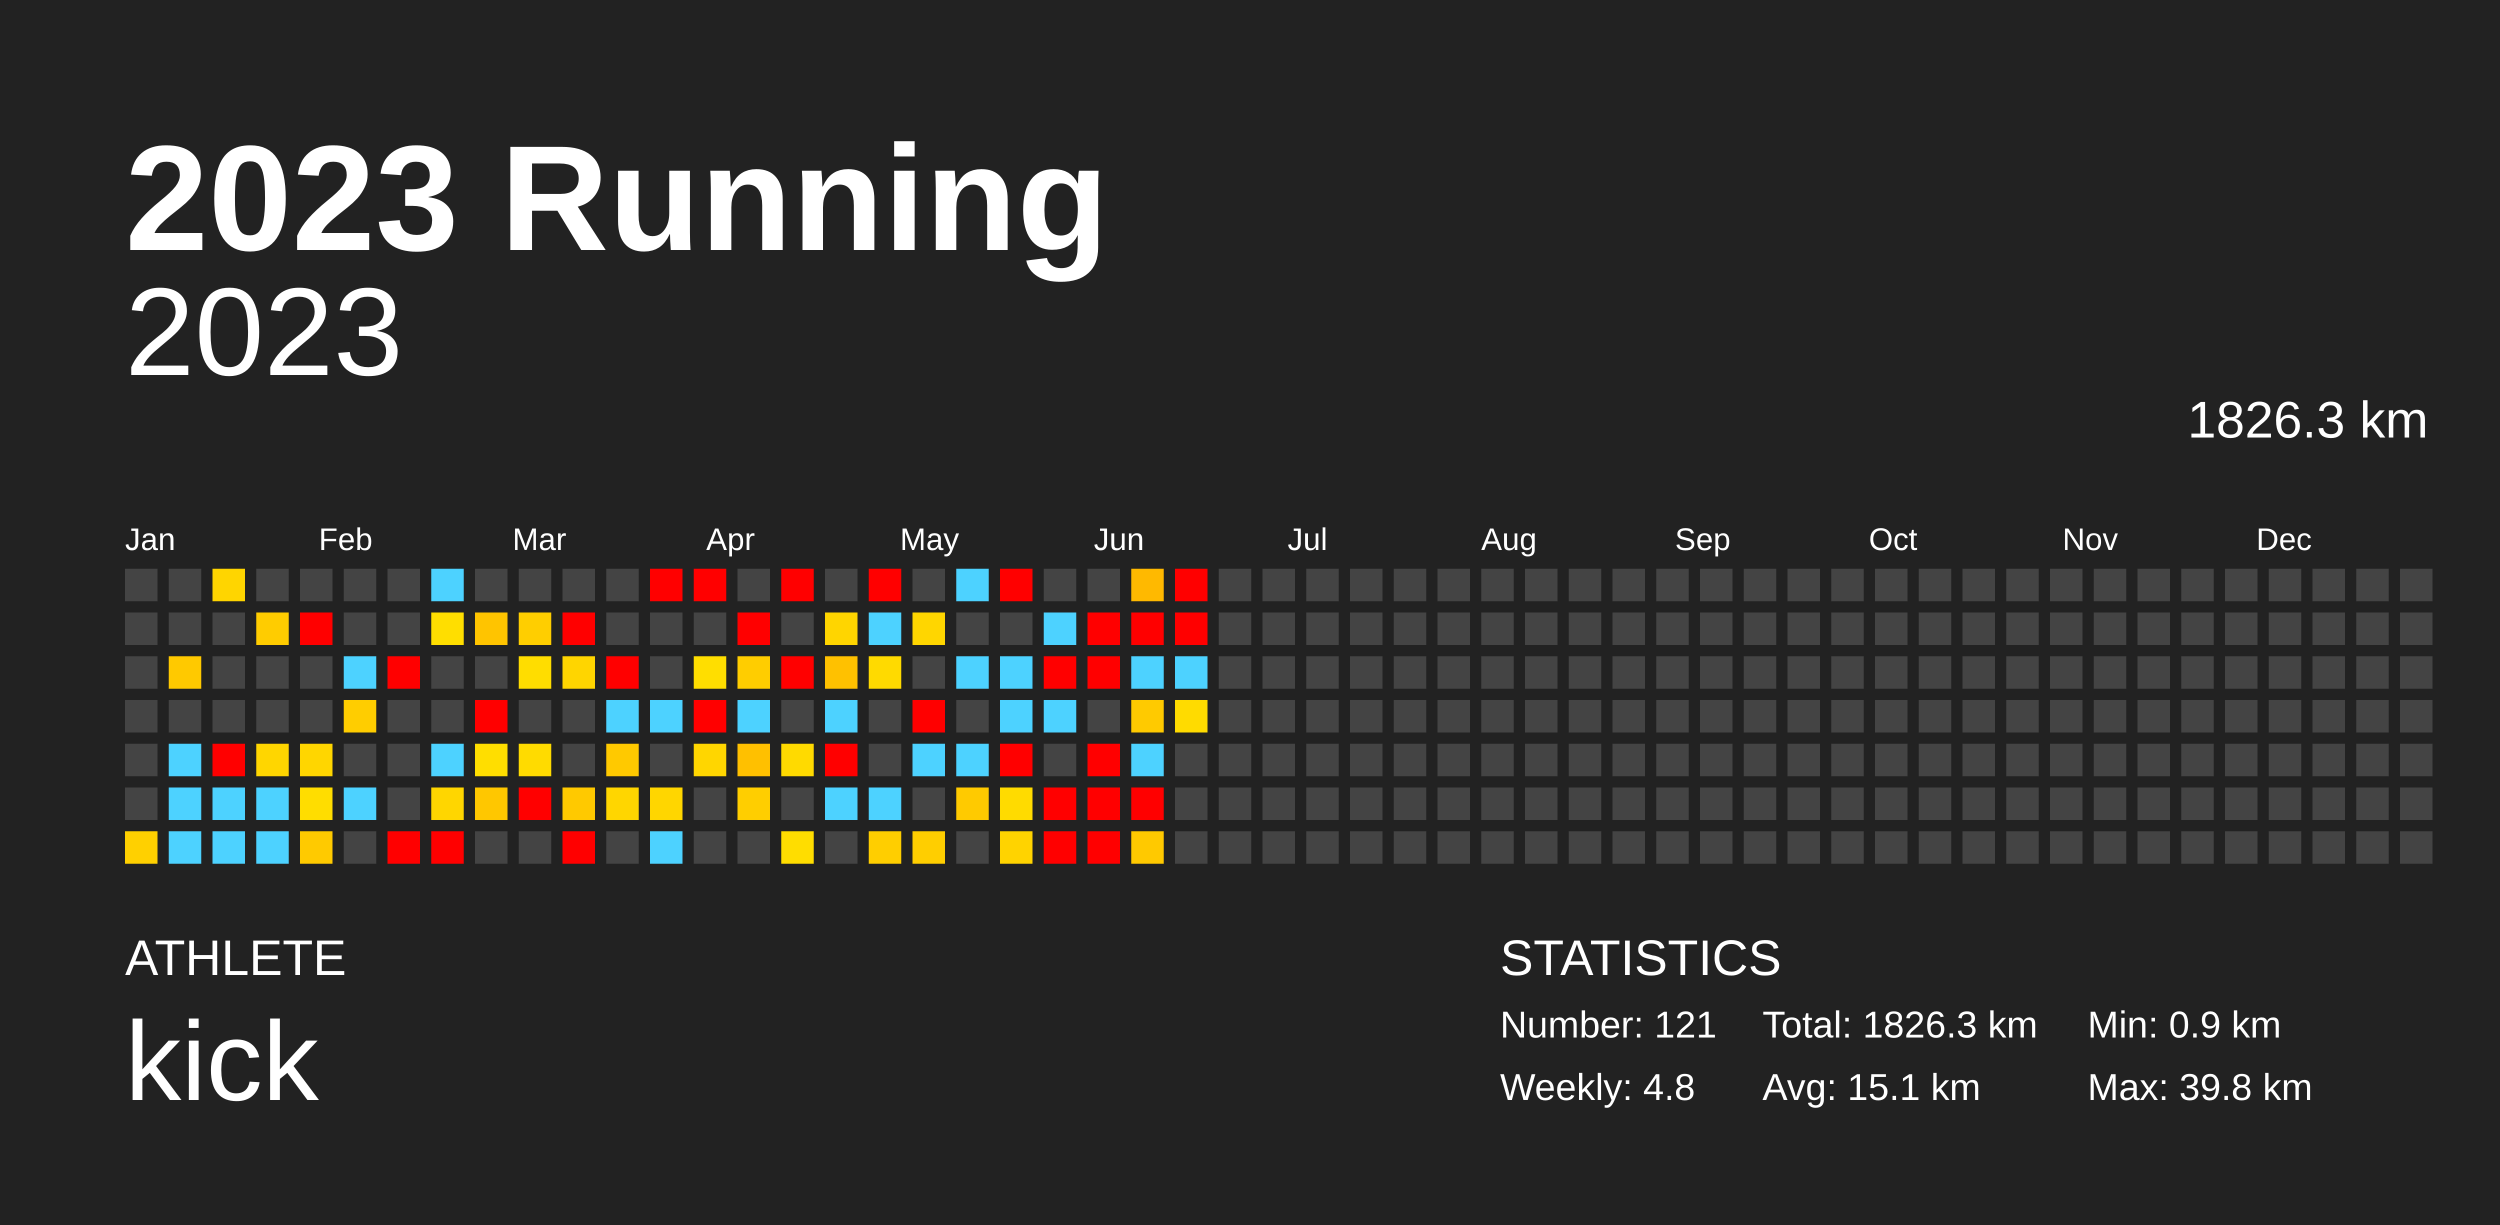
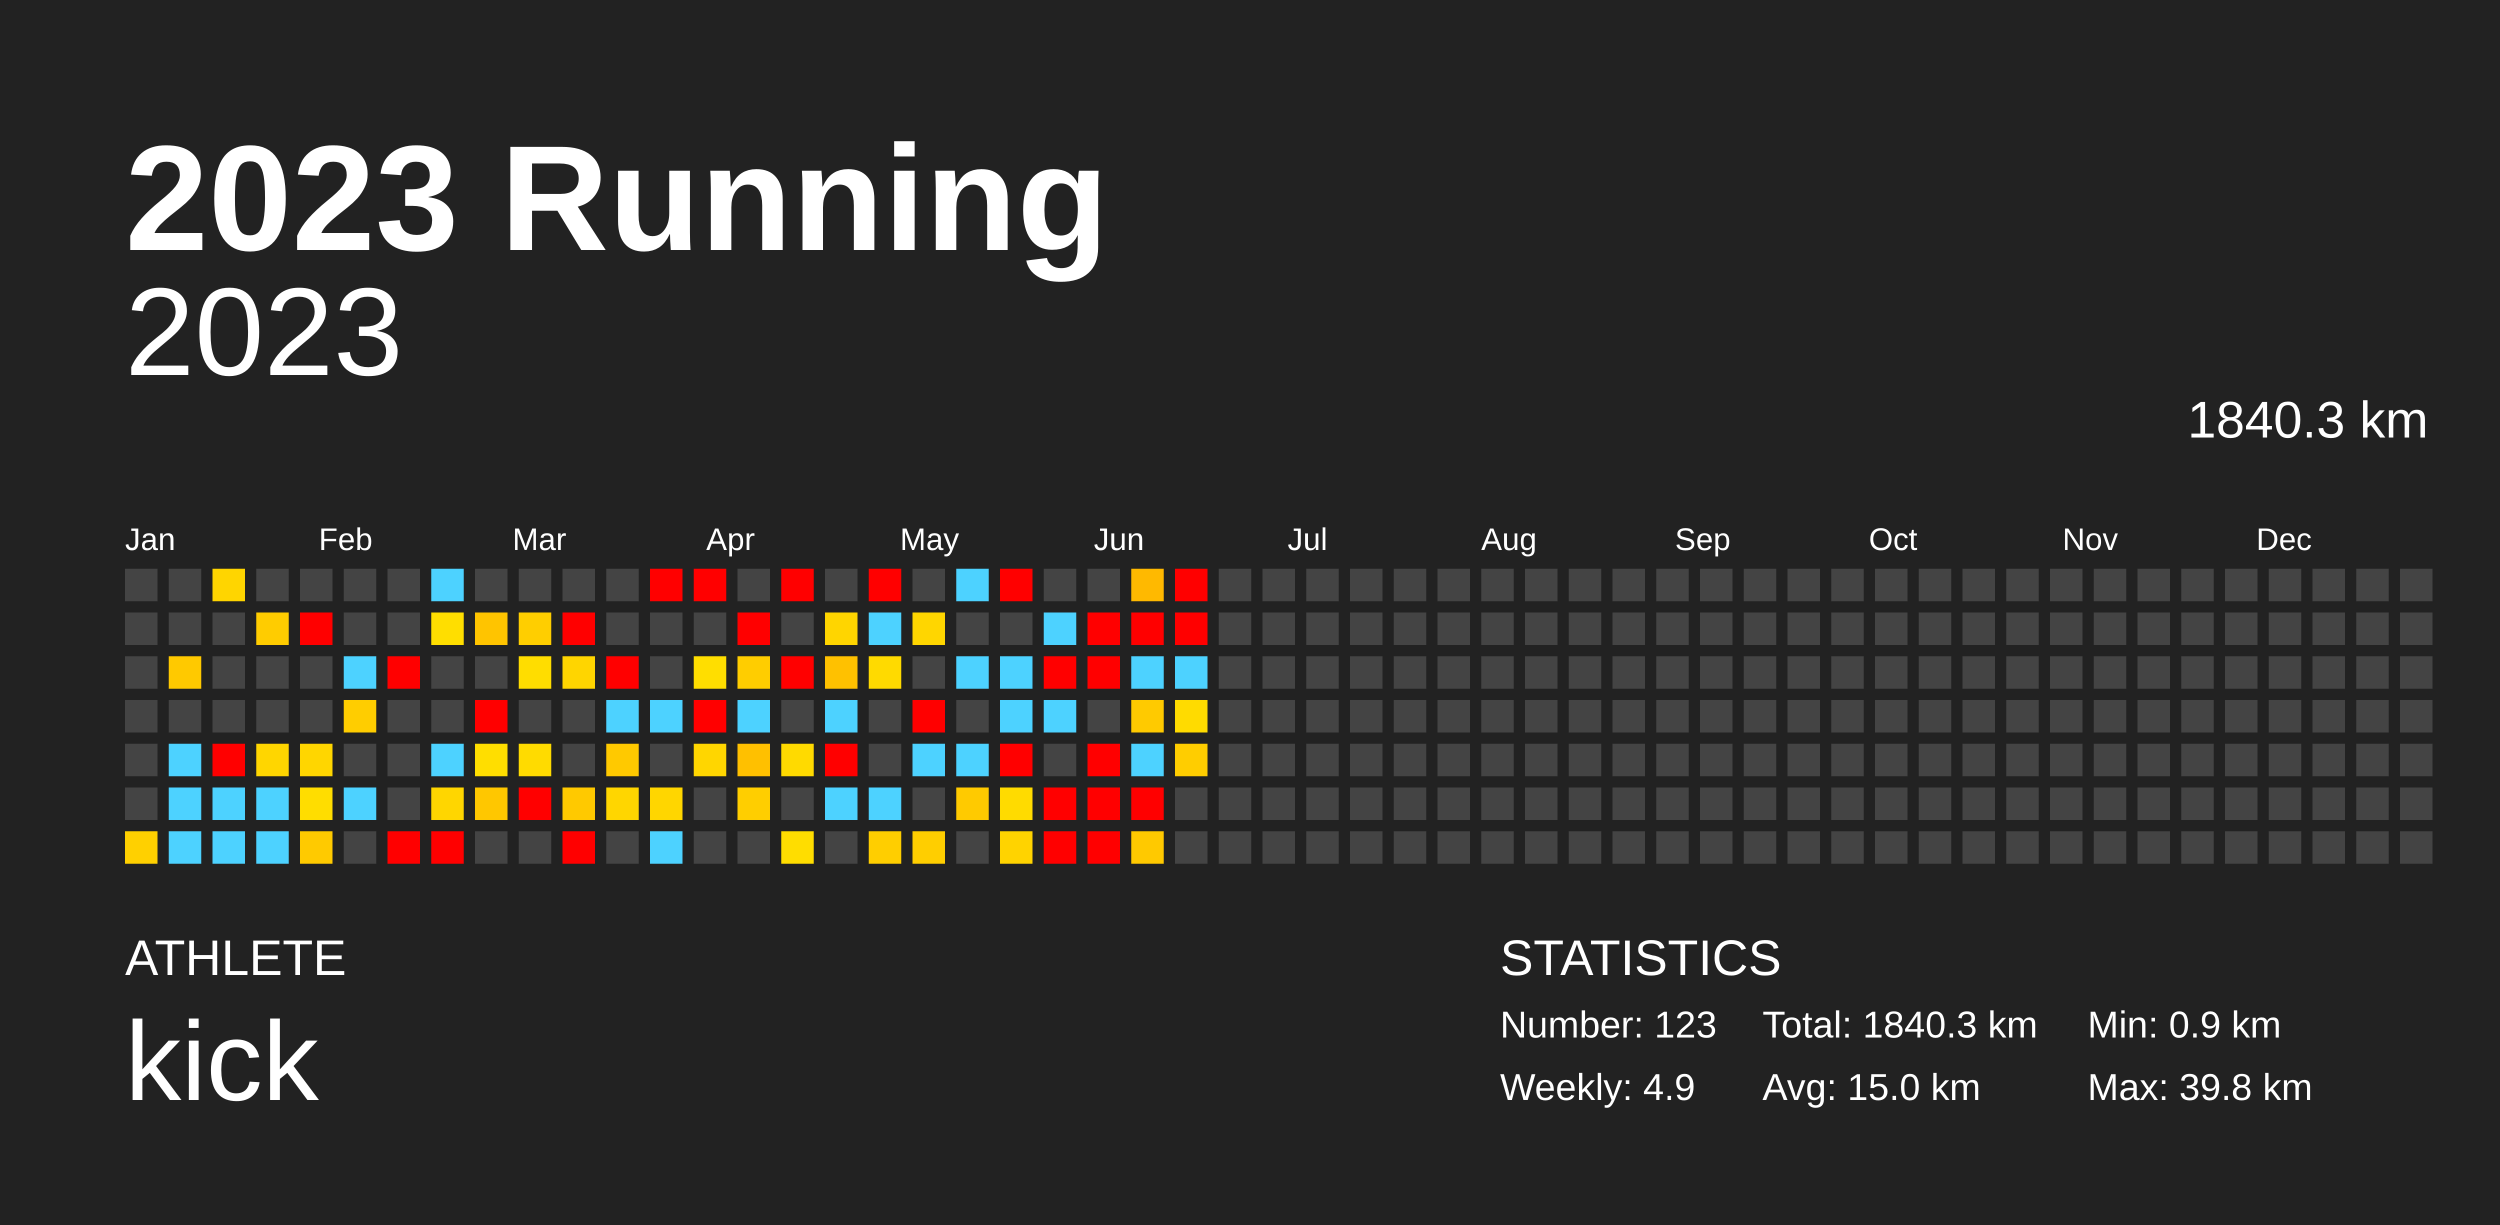
<svg xmlns="http://www.w3.org/2000/svg" baseProfile="full" height="98mm" version="1.1" viewBox="0,0,200,98" width="200mm">
  <defs />
  <rect fill="#222222" height="98" width="200" x="0" y="0" />
  <text fill="#FFFFFF" style="font-size:12px; font-family:Arial; font-weight:bold;" x="10" y="20">2023 Running</text>
  <text fill="#FFFFFF" style="font-size:4px; font-family:Arial" x="10" y="78">ATHLETE</text>
  <text fill="#FFFFFF" style="font-size:9px; font-family:Arial" x="10" y="88">kick</text>
  <text fill="#FFFFFF" style="font-size:4px; font-family:Arial" x="120" y="78">STATISTICS</text>
-   <text fill="#FFFFFF" style="font-size:3px; font-family:Arial" x="120" y="83">Number: 121</text>
-   <text fill="#FFFFFF" style="font-size:3px; font-family:Arial" x="120" y="88">Weekly: 4.8</text>
-   <text fill="#FFFFFF" style="font-size:3px; font-family:Arial" x="141" y="83">Total: 1826.3 km</text>
-   <text fill="#FFFFFF" style="font-size:3px; font-family:Arial" x="141" y="88">Avg: 15.1 km</text>
+   <text fill="#FFFFFF" style="font-size:3px; font-family:Arial" x="120" y="83">Number: 123</text>
+   <text fill="#FFFFFF" style="font-size:3px; font-family:Arial" x="120" y="88">Weekly: 4.9</text>
+   <text fill="#FFFFFF" style="font-size:3px; font-family:Arial" x="141" y="83">Total: 1840.3 km</text>
+   <text fill="#FFFFFF" style="font-size:3px; font-family:Arial" x="141" y="88">Avg: 15.0 km</text>
  <text fill="#FFFFFF" style="font-size:3px; font-family:Arial" x="167" y="83">Min: 0.9 km</text>
  <text fill="#FFFFFF" style="font-size:3px; font-family:Arial" x="167" y="88">Max: 39.8 km</text>
  <text alignment-baseline="hanging" fill="#FFFFFF" style="font-size:10.0px; font-family:Arial;" x="10" y="30">2023</text>
-   <text alignment-baseline="hanging" fill="#FFFFFF" style="font-size:4.125px; font-family:Arial;" x="175" y="35">1826.3 km</text>
+   <text alignment-baseline="hanging" fill="#FFFFFF" style="font-size:4.125px; font-family:Arial;" x="175" y="35">1840.3 km</text>
  <text fill="#FFFFFF" style="font-size:2.5px; font-family:Arial" x="10.0" y="44">Jan</text>
  <text fill="#FFFFFF" style="font-size:2.5px; font-family:Arial" x="25.5" y="44">Feb</text>
  <text fill="#FFFFFF" style="font-size:2.5px; font-family:Arial" x="41.0" y="44">Mar</text>
  <text fill="#FFFFFF" style="font-size:2.5px; font-family:Arial" x="56.5" y="44">Apr</text>
  <text fill="#FFFFFF" style="font-size:2.5px; font-family:Arial" x="72.0" y="44">May</text>
  <text fill="#FFFFFF" style="font-size:2.5px; font-family:Arial" x="87.5" y="44">Jun</text>
  <text fill="#FFFFFF" style="font-size:2.5px; font-family:Arial" x="103.0" y="44">Jul</text>
  <text fill="#FFFFFF" style="font-size:2.5px; font-family:Arial" x="118.5" y="44">Aug</text>
  <text fill="#FFFFFF" style="font-size:2.5px; font-family:Arial" x="134.0" y="44">Sep</text>
  <text fill="#FFFFFF" style="font-size:2.5px; font-family:Arial" x="149.5" y="44">Oct</text>
  <text fill="#FFFFFF" style="font-size:2.5px; font-family:Arial" x="165.0" y="44">Nov</text>
  <text fill="#FFFFFF" style="font-size:2.5px; font-family:Arial" x="180.5" y="44">Dec</text>
  <rect fill="#444444" height="2.6" width="2.6" x="10.0" y="45.5" />
  <rect fill="#444444" height="2.6" width="2.6" x="10.0" y="49.0" />
  <rect fill="#444444" height="2.6" width="2.6" x="10.0" y="52.5" />
  <rect fill="#444444" height="2.6" width="2.6" x="10.0" y="56.0" />
  <rect fill="#444444" height="2.6" width="2.6" x="10.0" y="59.5" />
  <rect fill="#444444" height="2.6" width="2.6" x="10.0" y="63.0" />
  <rect fill="#ffd000" height="2.6" width="2.6" x="10.0" y="66.5" />
  <rect fill="#444444" height="2.6" width="2.6" x="13.5" y="45.5" />
  <rect fill="#444444" height="2.6" width="2.6" x="13.5" y="49.0" />
  <rect fill="#ffc900" height="2.6" width="2.6" x="13.5" y="52.5" />
  <rect fill="#444444" height="2.6" width="2.6" x="13.5" y="56.0" />
  <rect fill="#4dd2ff" height="2.6" width="2.6" x="13.5" y="59.5" />
  <rect fill="#4dd2ff" height="2.6" width="2.6" x="13.5" y="63.0" />
  <rect fill="#4dd2ff" height="2.6" width="2.6" x="13.5" y="66.5" />
  <rect fill="#ffd500" height="2.6" width="2.6" x="17.0" y="45.5" />
  <rect fill="#444444" height="2.6" width="2.6" x="17.0" y="49.0" />
  <rect fill="#444444" height="2.6" width="2.6" x="17.0" y="52.5" />
  <rect fill="#444444" height="2.6" width="2.6" x="17.0" y="56.0" />
  <rect fill="red" height="2.6" width="2.6" x="17.0" y="59.5" />
  <rect fill="#4dd2ff" height="2.6" width="2.6" x="17.0" y="63.0" />
  <rect fill="#4dd2ff" height="2.6" width="2.6" x="17.0" y="66.5" />
  <rect fill="#444444" height="2.6" width="2.6" x="20.5" y="45.5" />
  <rect fill="#ffcc00" height="2.6" width="2.6" x="20.5" y="49.0" />
  <rect fill="#444444" height="2.6" width="2.6" x="20.5" y="52.5" />
  <rect fill="#444444" height="2.6" width="2.6" x="20.5" y="56.0" />
  <rect fill="#ffd600" height="2.6" width="2.6" x="20.5" y="59.5" />
  <rect fill="#4dd2ff" height="2.6" width="2.6" x="20.5" y="63.0" />
  <rect fill="#4dd2ff" height="2.6" width="2.6" x="20.5" y="66.5" />
  <rect fill="#444444" height="2.6" width="2.6" x="24.0" y="45.5" />
  <rect fill="red" height="2.6" width="2.6" x="24.0" y="49.0" />
  <rect fill="#444444" height="2.6" width="2.6" x="24.0" y="52.5" />
  <rect fill="#444444" height="2.6" width="2.6" x="24.0" y="56.0" />
  <rect fill="#ffd600" height="2.6" width="2.6" x="24.0" y="59.5" />
  <rect fill="#ffdd00" height="2.6" width="2.6" x="24.0" y="63.0" />
  <rect fill="#ffca00" height="2.6" width="2.6" x="24.0" y="66.5" />
  <rect fill="#444444" height="2.6" width="2.6" x="27.5" y="45.5" />
  <rect fill="#444444" height="2.6" width="2.6" x="27.5" y="49.0" />
  <rect fill="#4dd2ff" height="2.6" width="2.6" x="27.5" y="52.5" />
  <rect fill="#ffcd00" height="2.6" width="2.6" x="27.5" y="56.0" />
  <rect fill="#444444" height="2.6" width="2.6" x="27.5" y="59.5" />
  <rect fill="#4dd2ff" height="2.6" width="2.6" x="27.5" y="63.0" />
  <rect fill="#444444" height="2.6" width="2.6" x="27.5" y="66.5" />
  <rect fill="#444444" height="2.6" width="2.6" x="31.0" y="45.5" />
  <rect fill="#444444" height="2.6" width="2.6" x="31.0" y="49.0" />
  <rect fill="red" height="2.6" width="2.6" x="31.0" y="52.5" />
  <rect fill="#444444" height="2.6" width="2.6" x="31.0" y="56.0" />
  <rect fill="#444444" height="2.6" width="2.6" x="31.0" y="59.5" />
  <rect fill="#444444" height="2.6" width="2.6" x="31.0" y="63.0" />
  <rect fill="red" height="2.6" width="2.6" x="31.0" y="66.5" />
  <rect fill="#4dd2ff" height="2.6" width="2.6" x="34.5" y="45.5" />
  <rect fill="#ffde00" height="2.6" width="2.6" x="34.5" y="49.0" />
  <rect fill="#444444" height="2.6" width="2.6" x="34.5" y="52.5" />
  <rect fill="#444444" height="2.6" width="2.6" x="34.5" y="56.0" />
  <rect fill="#4dd2ff" height="2.6" width="2.6" x="34.5" y="59.5" />
  <rect fill="#ffd600" height="2.6" width="2.6" x="34.5" y="63.0" />
  <rect fill="red" height="2.6" width="2.6" x="34.5" y="66.5" />
  <rect fill="#444444" height="2.6" width="2.6" x="38.0" y="45.5" />
  <rect fill="#ffc400" height="2.6" width="2.6" x="38.0" y="49.0" />
  <rect fill="#444444" height="2.6" width="2.6" x="38.0" y="52.5" />
  <rect fill="red" height="2.6" width="2.6" x="38.0" y="56.0" />
  <rect fill="#ffde00" height="2.6" width="2.6" x="38.0" y="59.5" />
  <rect fill="#ffc700" height="2.6" width="2.6" x="38.0" y="63.0" />
  <rect fill="#444444" height="2.6" width="2.6" x="38.0" y="66.5" />
  <rect fill="#444444" height="2.6" width="2.6" x="41.5" y="45.5" />
  <rect fill="#ffce00" height="2.6" width="2.6" x="41.5" y="49.0" />
  <rect fill="#ffdd00" height="2.6" width="2.6" x="41.5" y="52.5" />
  <rect fill="#444444" height="2.6" width="2.6" x="41.5" y="56.0" />
  <rect fill="#ffdb00" height="2.6" width="2.6" x="41.5" y="59.5" />
  <rect fill="red" height="2.6" width="2.6" x="41.5" y="63.0" />
  <rect fill="#444444" height="2.6" width="2.6" x="41.5" y="66.5" />
  <rect fill="#444444" height="2.6" width="2.6" x="45.0" y="45.5" />
  <rect fill="red" height="2.6" width="2.6" x="45.0" y="49.0" />
  <rect fill="#ffd500" height="2.6" width="2.6" x="45.0" y="52.5" />
  <rect fill="#444444" height="2.6" width="2.6" x="45.0" y="56.0" />
  <rect fill="#444444" height="2.6" width="2.6" x="45.0" y="59.5" />
  <rect fill="#ffc900" height="2.6" width="2.6" x="45.0" y="63.0" />
  <rect fill="red" height="2.6" width="2.6" x="45.0" y="66.5" />
  <rect fill="#444444" height="2.6" width="2.6" x="48.5" y="45.5" />
  <rect fill="#444444" height="2.6" width="2.6" x="48.5" y="49.0" />
  <rect fill="red" height="2.6" width="2.6" x="48.5" y="52.5" />
  <rect fill="#4dd2ff" height="2.6" width="2.6" x="48.5" y="56.0" />
  <rect fill="#ffc900" height="2.6" width="2.6" x="48.5" y="59.5" />
  <rect fill="#ffd600" height="2.6" width="2.6" x="48.5" y="63.0" />
  <rect fill="#444444" height="2.6" width="2.6" x="48.5" y="66.5" />
  <rect fill="red" height="2.6" width="2.6" x="52.0" y="45.5" />
  <rect fill="#444444" height="2.6" width="2.6" x="52.0" y="49.0" />
  <rect fill="#444444" height="2.6" width="2.6" x="52.0" y="52.5" />
  <rect fill="#4dd2ff" height="2.6" width="2.6" x="52.0" y="56.0" />
  <rect fill="#444444" height="2.6" width="2.6" x="52.0" y="59.5" />
  <rect fill="#ffd600" height="2.6" width="2.6" x="52.0" y="63.0" />
  <rect fill="#4dd2ff" height="2.6" width="2.6" x="52.0" y="66.5" />
  <rect fill="red" height="2.6" width="2.6" x="55.5" y="45.5" />
  <rect fill="#444444" height="2.6" width="2.6" x="55.5" y="49.0" />
  <rect fill="#ffde00" height="2.6" width="2.6" x="55.5" y="52.5" />
  <rect fill="red" height="2.6" width="2.6" x="55.5" y="56.0" />
  <rect fill="#ffd600" height="2.6" width="2.6" x="55.5" y="59.5" />
  <rect fill="#444444" height="2.6" width="2.6" x="55.5" y="63.0" />
  <rect fill="#444444" height="2.6" width="2.6" x="55.5" y="66.5" />
  <rect fill="#444444" height="2.6" width="2.6" x="59.0" y="45.5" />
  <rect fill="red" height="2.6" width="2.6" x="59.0" y="49.0" />
  <rect fill="#ffcd00" height="2.6" width="2.6" x="59.0" y="52.5" />
  <rect fill="#4dd2ff" height="2.6" width="2.6" x="59.0" y="56.0" />
  <rect fill="#ffc000" height="2.6" width="2.6" x="59.0" y="59.5" />
  <rect fill="#ffce00" height="2.6" width="2.6" x="59.0" y="63.0" />
  <rect fill="#444444" height="2.6" width="2.6" x="59.0" y="66.5" />
  <rect fill="red" height="2.6" width="2.6" x="62.5" y="45.5" />
  <rect fill="#444444" height="2.6" width="2.6" x="62.5" y="49.0" />
  <rect fill="red" height="2.6" width="2.6" x="62.5" y="52.5" />
  <rect fill="#444444" height="2.6" width="2.6" x="62.5" y="56.0" />
  <rect fill="#ffda00" height="2.6" width="2.6" x="62.5" y="59.5" />
  <rect fill="#444444" height="2.6" width="2.6" x="62.5" y="63.0" />
  <rect fill="#ffdd00" height="2.6" width="2.6" x="62.5" y="66.5" />
  <rect fill="#444444" height="2.6" width="2.6" x="66.0" y="45.5" />
  <rect fill="#ffd500" height="2.6" width="2.6" x="66.0" y="49.0" />
  <rect fill="#ffc100" height="2.6" width="2.6" x="66.0" y="52.5" />
  <rect fill="#4dd2ff" height="2.6" width="2.6" x="66.0" y="56.0" />
  <rect fill="red" height="2.6" width="2.6" x="66.0" y="59.5" />
  <rect fill="#4dd2ff" height="2.6" width="2.6" x="66.0" y="63.0" />
  <rect fill="#444444" height="2.6" width="2.6" x="66.0" y="66.5" />
  <rect fill="red" height="2.6" width="2.6" x="69.5" y="45.5" />
  <rect fill="#4dd2ff" height="2.6" width="2.6" x="69.5" y="49.0" />
  <rect fill="#ffda00" height="2.6" width="2.6" x="69.5" y="52.5" />
  <rect fill="#444444" height="2.6" width="2.6" x="69.5" y="56.0" />
  <rect fill="#444444" height="2.6" width="2.6" x="69.5" y="59.5" />
  <rect fill="#4dd2ff" height="2.6" width="2.6" x="69.5" y="63.0" />
  <rect fill="#ffce00" height="2.6" width="2.6" x="69.5" y="66.5" />
  <rect fill="#444444" height="2.6" width="2.6" x="73.0" y="45.5" />
  <rect fill="#ffd600" height="2.6" width="2.6" x="73.0" y="49.0" />
  <rect fill="#444444" height="2.6" width="2.6" x="73.0" y="52.5" />
  <rect fill="red" height="2.6" width="2.6" x="73.0" y="56.0" />
  <rect fill="#4dd2ff" height="2.6" width="2.6" x="73.0" y="59.5" />
  <rect fill="#444444" height="2.6" width="2.6" x="73.0" y="63.0" />
  <rect fill="#ffce00" height="2.6" width="2.6" x="73.0" y="66.5" />
  <rect fill="#4dd2ff" height="2.6" width="2.6" x="76.5" y="45.5" />
  <rect fill="#444444" height="2.6" width="2.6" x="76.5" y="49.0" />
  <rect fill="#4dd2ff" height="2.6" width="2.6" x="76.5" y="52.5" />
  <rect fill="#444444" height="2.6" width="2.6" x="76.5" y="56.0" />
  <rect fill="#4dd2ff" height="2.6" width="2.6" x="76.5" y="59.5" />
  <rect fill="#ffca00" height="2.6" width="2.6" x="76.5" y="63.0" />
  <rect fill="#444444" height="2.6" width="2.6" x="76.5" y="66.5" />
  <rect fill="red" height="2.6" width="2.6" x="80.0" y="45.5" />
  <rect fill="#444444" height="2.6" width="2.6" x="80.0" y="49.0" />
  <rect fill="#4dd2ff" height="2.6" width="2.6" x="80.0" y="52.5" />
  <rect fill="#4dd2ff" height="2.6" width="2.6" x="80.0" y="56.0" />
  <rect fill="red" height="2.6" width="2.6" x="80.0" y="59.5" />
  <rect fill="#ffdb00" height="2.6" width="2.6" x="80.0" y="63.0" />
  <rect fill="#ffd300" height="2.6" width="2.6" x="80.0" y="66.5" />
  <rect fill="#444444" height="2.6" width="2.6" x="83.5" y="45.5" />
  <rect fill="#4dd2ff" height="2.6" width="2.6" x="83.5" y="49.0" />
  <rect fill="red" height="2.6" width="2.6" x="83.5" y="52.5" />
  <rect fill="#4dd2ff" height="2.6" width="2.6" x="83.5" y="56.0" />
  <rect fill="#444444" height="2.6" width="2.6" x="83.5" y="59.5" />
  <rect fill="red" height="2.6" width="2.6" x="83.5" y="63.0" />
  <rect fill="red" height="2.6" width="2.6" x="83.5" y="66.5" />
  <rect fill="#444444" height="2.6" width="2.6" x="87.0" y="45.5" />
  <rect fill="red" height="2.6" width="2.6" x="87.0" y="49.0" />
  <rect fill="red" height="2.6" width="2.6" x="87.0" y="52.5" />
  <rect fill="#444444" height="2.6" width="2.6" x="87.0" y="56.0" />
  <rect fill="red" height="2.6" width="2.6" x="87.0" y="59.5" />
  <rect fill="red" height="2.6" width="2.6" x="87.0" y="63.0" />
  <rect fill="red" height="2.6" width="2.6" x="87.0" y="66.5" />
  <rect fill="#ffb900" height="2.6" width="2.6" x="90.5" y="45.5" />
  <rect fill="red" height="2.6" width="2.6" x="90.5" y="49.0" />
  <rect fill="#4dd2ff" height="2.6" width="2.6" x="90.5" y="52.5" />
  <rect fill="#ffca00" height="2.6" width="2.6" x="90.5" y="56.0" />
  <rect fill="#4dd2ff" height="2.6" width="2.6" x="90.5" y="59.5" />
  <rect fill="red" height="2.6" width="2.6" x="90.5" y="63.0" />
  <rect fill="#ffc900" height="2.6" width="2.6" x="90.5" y="66.5" />
  <rect fill="red" height="2.6" width="2.6" x="94.0" y="45.5" />
  <rect fill="red" height="2.6" width="2.6" x="94.0" y="49.0" />
  <rect fill="#4dd2ff" height="2.6" width="2.6" x="94.0" y="52.5" />
  <rect fill="#ffdb00" height="2.6" width="2.6" x="94.0" y="56.0" />
-   <rect fill="#444444" height="2.6" width="2.6" x="94.0" y="59.5" />
+   <rect fill="#ffcd00" height="2.6" width="2.6" x="94.0" y="59.5" />
  <rect fill="#444444" height="2.6" width="2.6" x="94.0" y="63.0" />
  <rect fill="#444444" height="2.6" width="2.6" x="94.0" y="66.5" />
  <rect fill="#444444" height="2.6" width="2.6" x="97.5" y="45.5" />
  <rect fill="#444444" height="2.6" width="2.6" x="97.5" y="49.0" />
  <rect fill="#444444" height="2.6" width="2.6" x="97.5" y="52.5" />
  <rect fill="#444444" height="2.6" width="2.6" x="97.5" y="56.0" />
  <rect fill="#444444" height="2.6" width="2.6" x="97.5" y="59.5" />
  <rect fill="#444444" height="2.6" width="2.6" x="97.5" y="63.0" />
  <rect fill="#444444" height="2.6" width="2.6" x="97.5" y="66.5" />
  <rect fill="#444444" height="2.6" width="2.6" x="101.0" y="45.5" />
  <rect fill="#444444" height="2.6" width="2.6" x="101.0" y="49.0" />
  <rect fill="#444444" height="2.6" width="2.6" x="101.0" y="52.5" />
  <rect fill="#444444" height="2.6" width="2.6" x="101.0" y="56.0" />
  <rect fill="#444444" height="2.6" width="2.6" x="101.0" y="59.5" />
  <rect fill="#444444" height="2.6" width="2.6" x="101.0" y="63.0" />
  <rect fill="#444444" height="2.6" width="2.6" x="101.0" y="66.5" />
  <rect fill="#444444" height="2.6" width="2.6" x="104.5" y="45.5" />
  <rect fill="#444444" height="2.6" width="2.6" x="104.5" y="49.0" />
  <rect fill="#444444" height="2.6" width="2.6" x="104.5" y="52.5" />
  <rect fill="#444444" height="2.6" width="2.6" x="104.5" y="56.0" />
  <rect fill="#444444" height="2.6" width="2.6" x="104.5" y="59.5" />
  <rect fill="#444444" height="2.6" width="2.6" x="104.5" y="63.0" />
  <rect fill="#444444" height="2.6" width="2.6" x="104.5" y="66.5" />
  <rect fill="#444444" height="2.6" width="2.6" x="108.0" y="45.5" />
  <rect fill="#444444" height="2.6" width="2.6" x="108.0" y="49.0" />
  <rect fill="#444444" height="2.6" width="2.6" x="108.0" y="52.5" />
  <rect fill="#444444" height="2.6" width="2.6" x="108.0" y="56.0" />
  <rect fill="#444444" height="2.6" width="2.6" x="108.0" y="59.5" />
  <rect fill="#444444" height="2.6" width="2.6" x="108.0" y="63.0" />
  <rect fill="#444444" height="2.6" width="2.6" x="108.0" y="66.5" />
  <rect fill="#444444" height="2.6" width="2.6" x="111.5" y="45.5" />
  <rect fill="#444444" height="2.6" width="2.6" x="111.5" y="49.0" />
  <rect fill="#444444" height="2.6" width="2.6" x="111.5" y="52.5" />
  <rect fill="#444444" height="2.6" width="2.6" x="111.5" y="56.0" />
  <rect fill="#444444" height="2.6" width="2.6" x="111.5" y="59.5" />
  <rect fill="#444444" height="2.6" width="2.6" x="111.5" y="63.0" />
  <rect fill="#444444" height="2.6" width="2.6" x="111.5" y="66.5" />
  <rect fill="#444444" height="2.6" width="2.6" x="115.0" y="45.5" />
  <rect fill="#444444" height="2.6" width="2.6" x="115.0" y="49.0" />
  <rect fill="#444444" height="2.6" width="2.6" x="115.0" y="52.5" />
  <rect fill="#444444" height="2.6" width="2.6" x="115.0" y="56.0" />
  <rect fill="#444444" height="2.6" width="2.6" x="115.0" y="59.5" />
  <rect fill="#444444" height="2.6" width="2.6" x="115.0" y="63.0" />
  <rect fill="#444444" height="2.6" width="2.6" x="115.0" y="66.5" />
  <rect fill="#444444" height="2.6" width="2.6" x="118.5" y="45.5" />
  <rect fill="#444444" height="2.6" width="2.6" x="118.5" y="49.0" />
  <rect fill="#444444" height="2.6" width="2.6" x="118.5" y="52.5" />
  <rect fill="#444444" height="2.6" width="2.6" x="118.5" y="56.0" />
  <rect fill="#444444" height="2.6" width="2.6" x="118.5" y="59.5" />
  <rect fill="#444444" height="2.6" width="2.6" x="118.5" y="63.0" />
  <rect fill="#444444" height="2.6" width="2.6" x="118.5" y="66.5" />
  <rect fill="#444444" height="2.6" width="2.6" x="122.0" y="45.5" />
  <rect fill="#444444" height="2.6" width="2.6" x="122.0" y="49.0" />
  <rect fill="#444444" height="2.6" width="2.6" x="122.0" y="52.5" />
  <rect fill="#444444" height="2.6" width="2.6" x="122.0" y="56.0" />
  <rect fill="#444444" height="2.6" width="2.6" x="122.0" y="59.5" />
  <rect fill="#444444" height="2.6" width="2.6" x="122.0" y="63.0" />
  <rect fill="#444444" height="2.6" width="2.6" x="122.0" y="66.5" />
  <rect fill="#444444" height="2.6" width="2.6" x="125.5" y="45.5" />
  <rect fill="#444444" height="2.6" width="2.6" x="125.5" y="49.0" />
  <rect fill="#444444" height="2.6" width="2.6" x="125.5" y="52.5" />
  <rect fill="#444444" height="2.6" width="2.6" x="125.5" y="56.0" />
  <rect fill="#444444" height="2.6" width="2.6" x="125.5" y="59.5" />
  <rect fill="#444444" height="2.6" width="2.6" x="125.5" y="63.0" />
  <rect fill="#444444" height="2.6" width="2.6" x="125.5" y="66.5" />
  <rect fill="#444444" height="2.6" width="2.6" x="129.0" y="45.5" />
  <rect fill="#444444" height="2.6" width="2.6" x="129.0" y="49.0" />
  <rect fill="#444444" height="2.6" width="2.6" x="129.0" y="52.5" />
  <rect fill="#444444" height="2.6" width="2.6" x="129.0" y="56.0" />
  <rect fill="#444444" height="2.6" width="2.6" x="129.0" y="59.5" />
  <rect fill="#444444" height="2.6" width="2.6" x="129.0" y="63.0" />
  <rect fill="#444444" height="2.6" width="2.6" x="129.0" y="66.5" />
  <rect fill="#444444" height="2.6" width="2.6" x="132.5" y="45.5" />
  <rect fill="#444444" height="2.6" width="2.6" x="132.5" y="49.0" />
  <rect fill="#444444" height="2.6" width="2.6" x="132.5" y="52.5" />
  <rect fill="#444444" height="2.6" width="2.6" x="132.5" y="56.0" />
  <rect fill="#444444" height="2.6" width="2.6" x="132.5" y="59.5" />
  <rect fill="#444444" height="2.6" width="2.6" x="132.5" y="63.0" />
  <rect fill="#444444" height="2.6" width="2.6" x="132.5" y="66.5" />
  <rect fill="#444444" height="2.6" width="2.6" x="136.0" y="45.5" />
  <rect fill="#444444" height="2.6" width="2.6" x="136.0" y="49.0" />
  <rect fill="#444444" height="2.6" width="2.6" x="136.0" y="52.5" />
  <rect fill="#444444" height="2.6" width="2.6" x="136.0" y="56.0" />
  <rect fill="#444444" height="2.6" width="2.6" x="136.0" y="59.5" />
  <rect fill="#444444" height="2.6" width="2.6" x="136.0" y="63.0" />
  <rect fill="#444444" height="2.6" width="2.6" x="136.0" y="66.5" />
  <rect fill="#444444" height="2.6" width="2.6" x="139.5" y="45.5" />
  <rect fill="#444444" height="2.6" width="2.6" x="139.5" y="49.0" />
  <rect fill="#444444" height="2.6" width="2.6" x="139.5" y="52.5" />
  <rect fill="#444444" height="2.6" width="2.6" x="139.5" y="56.0" />
  <rect fill="#444444" height="2.6" width="2.6" x="139.5" y="59.5" />
  <rect fill="#444444" height="2.6" width="2.6" x="139.5" y="63.0" />
  <rect fill="#444444" height="2.6" width="2.6" x="139.5" y="66.5" />
  <rect fill="#444444" height="2.6" width="2.6" x="143.0" y="45.5" />
  <rect fill="#444444" height="2.6" width="2.6" x="143.0" y="49.0" />
  <rect fill="#444444" height="2.6" width="2.6" x="143.0" y="52.5" />
  <rect fill="#444444" height="2.6" width="2.6" x="143.0" y="56.0" />
  <rect fill="#444444" height="2.6" width="2.6" x="143.0" y="59.5" />
  <rect fill="#444444" height="2.6" width="2.6" x="143.0" y="63.0" />
  <rect fill="#444444" height="2.6" width="2.6" x="143.0" y="66.5" />
  <rect fill="#444444" height="2.6" width="2.6" x="146.5" y="45.5" />
  <rect fill="#444444" height="2.6" width="2.6" x="146.5" y="49.0" />
  <rect fill="#444444" height="2.6" width="2.6" x="146.5" y="52.5" />
  <rect fill="#444444" height="2.6" width="2.6" x="146.5" y="56.0" />
  <rect fill="#444444" height="2.6" width="2.6" x="146.5" y="59.5" />
  <rect fill="#444444" height="2.6" width="2.6" x="146.5" y="63.0" />
  <rect fill="#444444" height="2.6" width="2.6" x="146.5" y="66.5" />
  <rect fill="#444444" height="2.6" width="2.6" x="150.0" y="45.5" />
  <rect fill="#444444" height="2.6" width="2.6" x="150.0" y="49.0" />
  <rect fill="#444444" height="2.6" width="2.6" x="150.0" y="52.5" />
  <rect fill="#444444" height="2.6" width="2.6" x="150.0" y="56.0" />
  <rect fill="#444444" height="2.6" width="2.6" x="150.0" y="59.5" />
  <rect fill="#444444" height="2.6" width="2.6" x="150.0" y="63.0" />
  <rect fill="#444444" height="2.6" width="2.6" x="150.0" y="66.5" />
  <rect fill="#444444" height="2.6" width="2.6" x="153.5" y="45.5" />
  <rect fill="#444444" height="2.6" width="2.6" x="153.5" y="49.0" />
  <rect fill="#444444" height="2.6" width="2.6" x="153.5" y="52.5" />
  <rect fill="#444444" height="2.6" width="2.6" x="153.5" y="56.0" />
  <rect fill="#444444" height="2.6" width="2.6" x="153.5" y="59.5" />
  <rect fill="#444444" height="2.6" width="2.6" x="153.5" y="63.0" />
  <rect fill="#444444" height="2.6" width="2.6" x="153.5" y="66.5" />
  <rect fill="#444444" height="2.6" width="2.6" x="157.0" y="45.5" />
  <rect fill="#444444" height="2.6" width="2.6" x="157.0" y="49.0" />
  <rect fill="#444444" height="2.6" width="2.6" x="157.0" y="52.5" />
  <rect fill="#444444" height="2.6" width="2.6" x="157.0" y="56.0" />
  <rect fill="#444444" height="2.6" width="2.6" x="157.0" y="59.5" />
  <rect fill="#444444" height="2.6" width="2.6" x="157.0" y="63.0" />
  <rect fill="#444444" height="2.6" width="2.6" x="157.0" y="66.5" />
  <rect fill="#444444" height="2.6" width="2.6" x="160.5" y="45.5" />
  <rect fill="#444444" height="2.6" width="2.6" x="160.5" y="49.0" />
  <rect fill="#444444" height="2.6" width="2.6" x="160.5" y="52.5" />
  <rect fill="#444444" height="2.6" width="2.6" x="160.5" y="56.0" />
  <rect fill="#444444" height="2.6" width="2.6" x="160.5" y="59.5" />
  <rect fill="#444444" height="2.6" width="2.6" x="160.5" y="63.0" />
  <rect fill="#444444" height="2.6" width="2.6" x="160.5" y="66.5" />
  <rect fill="#444444" height="2.6" width="2.6" x="164.0" y="45.5" />
  <rect fill="#444444" height="2.6" width="2.6" x="164.0" y="49.0" />
  <rect fill="#444444" height="2.6" width="2.6" x="164.0" y="52.5" />
  <rect fill="#444444" height="2.6" width="2.6" x="164.0" y="56.0" />
  <rect fill="#444444" height="2.6" width="2.6" x="164.0" y="59.5" />
  <rect fill="#444444" height="2.6" width="2.6" x="164.0" y="63.0" />
  <rect fill="#444444" height="2.6" width="2.6" x="164.0" y="66.5" />
  <rect fill="#444444" height="2.6" width="2.6" x="167.5" y="45.5" />
  <rect fill="#444444" height="2.6" width="2.6" x="167.5" y="49.0" />
  <rect fill="#444444" height="2.6" width="2.6" x="167.5" y="52.5" />
  <rect fill="#444444" height="2.6" width="2.6" x="167.5" y="56.0" />
  <rect fill="#444444" height="2.6" width="2.6" x="167.5" y="59.5" />
  <rect fill="#444444" height="2.6" width="2.6" x="167.5" y="63.0" />
  <rect fill="#444444" height="2.6" width="2.6" x="167.5" y="66.5" />
  <rect fill="#444444" height="2.6" width="2.6" x="171.0" y="45.5" />
  <rect fill="#444444" height="2.6" width="2.6" x="171.0" y="49.0" />
  <rect fill="#444444" height="2.6" width="2.6" x="171.0" y="52.5" />
  <rect fill="#444444" height="2.6" width="2.6" x="171.0" y="56.0" />
  <rect fill="#444444" height="2.6" width="2.6" x="171.0" y="59.5" />
  <rect fill="#444444" height="2.6" width="2.6" x="171.0" y="63.0" />
  <rect fill="#444444" height="2.6" width="2.6" x="171.0" y="66.5" />
  <rect fill="#444444" height="2.6" width="2.6" x="174.5" y="45.5" />
  <rect fill="#444444" height="2.6" width="2.6" x="174.5" y="49.0" />
  <rect fill="#444444" height="2.6" width="2.6" x="174.5" y="52.5" />
  <rect fill="#444444" height="2.6" width="2.6" x="174.5" y="56.0" />
  <rect fill="#444444" height="2.6" width="2.6" x="174.5" y="59.5" />
  <rect fill="#444444" height="2.6" width="2.6" x="174.5" y="63.0" />
  <rect fill="#444444" height="2.6" width="2.6" x="174.5" y="66.5" />
  <rect fill="#444444" height="2.6" width="2.6" x="178.0" y="45.5" />
  <rect fill="#444444" height="2.6" width="2.6" x="178.0" y="49.0" />
  <rect fill="#444444" height="2.6" width="2.6" x="178.0" y="52.5" />
  <rect fill="#444444" height="2.6" width="2.6" x="178.0" y="56.0" />
  <rect fill="#444444" height="2.6" width="2.6" x="178.0" y="59.5" />
  <rect fill="#444444" height="2.6" width="2.6" x="178.0" y="63.0" />
  <rect fill="#444444" height="2.6" width="2.6" x="178.0" y="66.5" />
  <rect fill="#444444" height="2.6" width="2.6" x="181.5" y="45.5" />
  <rect fill="#444444" height="2.6" width="2.6" x="181.5" y="49.0" />
  <rect fill="#444444" height="2.6" width="2.6" x="181.5" y="52.5" />
  <rect fill="#444444" height="2.6" width="2.6" x="181.5" y="56.0" />
  <rect fill="#444444" height="2.6" width="2.6" x="181.5" y="59.5" />
  <rect fill="#444444" height="2.6" width="2.6" x="181.5" y="63.0" />
  <rect fill="#444444" height="2.6" width="2.6" x="181.5" y="66.5" />
  <rect fill="#444444" height="2.6" width="2.6" x="185.0" y="45.5" />
  <rect fill="#444444" height="2.6" width="2.6" x="185.0" y="49.0" />
  <rect fill="#444444" height="2.6" width="2.6" x="185.0" y="52.5" />
  <rect fill="#444444" height="2.6" width="2.6" x="185.0" y="56.0" />
  <rect fill="#444444" height="2.6" width="2.6" x="185.0" y="59.5" />
  <rect fill="#444444" height="2.6" width="2.6" x="185.0" y="63.0" />
  <rect fill="#444444" height="2.6" width="2.6" x="185.0" y="66.5" />
  <rect fill="#444444" height="2.6" width="2.6" x="188.5" y="45.5" />
  <rect fill="#444444" height="2.6" width="2.6" x="188.5" y="49.0" />
  <rect fill="#444444" height="2.6" width="2.6" x="188.5" y="52.5" />
  <rect fill="#444444" height="2.6" width="2.6" x="188.5" y="56.0" />
  <rect fill="#444444" height="2.6" width="2.6" x="188.5" y="59.5" />
  <rect fill="#444444" height="2.6" width="2.6" x="188.5" y="63.0" />
  <rect fill="#444444" height="2.6" width="2.6" x="188.5" y="66.5" />
  <rect fill="#444444" height="2.6" width="2.6" x="192.0" y="45.5" />
  <rect fill="#444444" height="2.6" width="2.6" x="192.0" y="49.0" />
  <rect fill="#444444" height="2.6" width="2.6" x="192.0" y="52.5" />
  <rect fill="#444444" height="2.6" width="2.6" x="192.0" y="56.0" />
  <rect fill="#444444" height="2.6" width="2.6" x="192.0" y="59.5" />
  <rect fill="#444444" height="2.6" width="2.6" x="192.0" y="63.0" />
  <rect fill="#444444" height="2.6" width="2.6" x="192.0" y="66.5" />
</svg>
